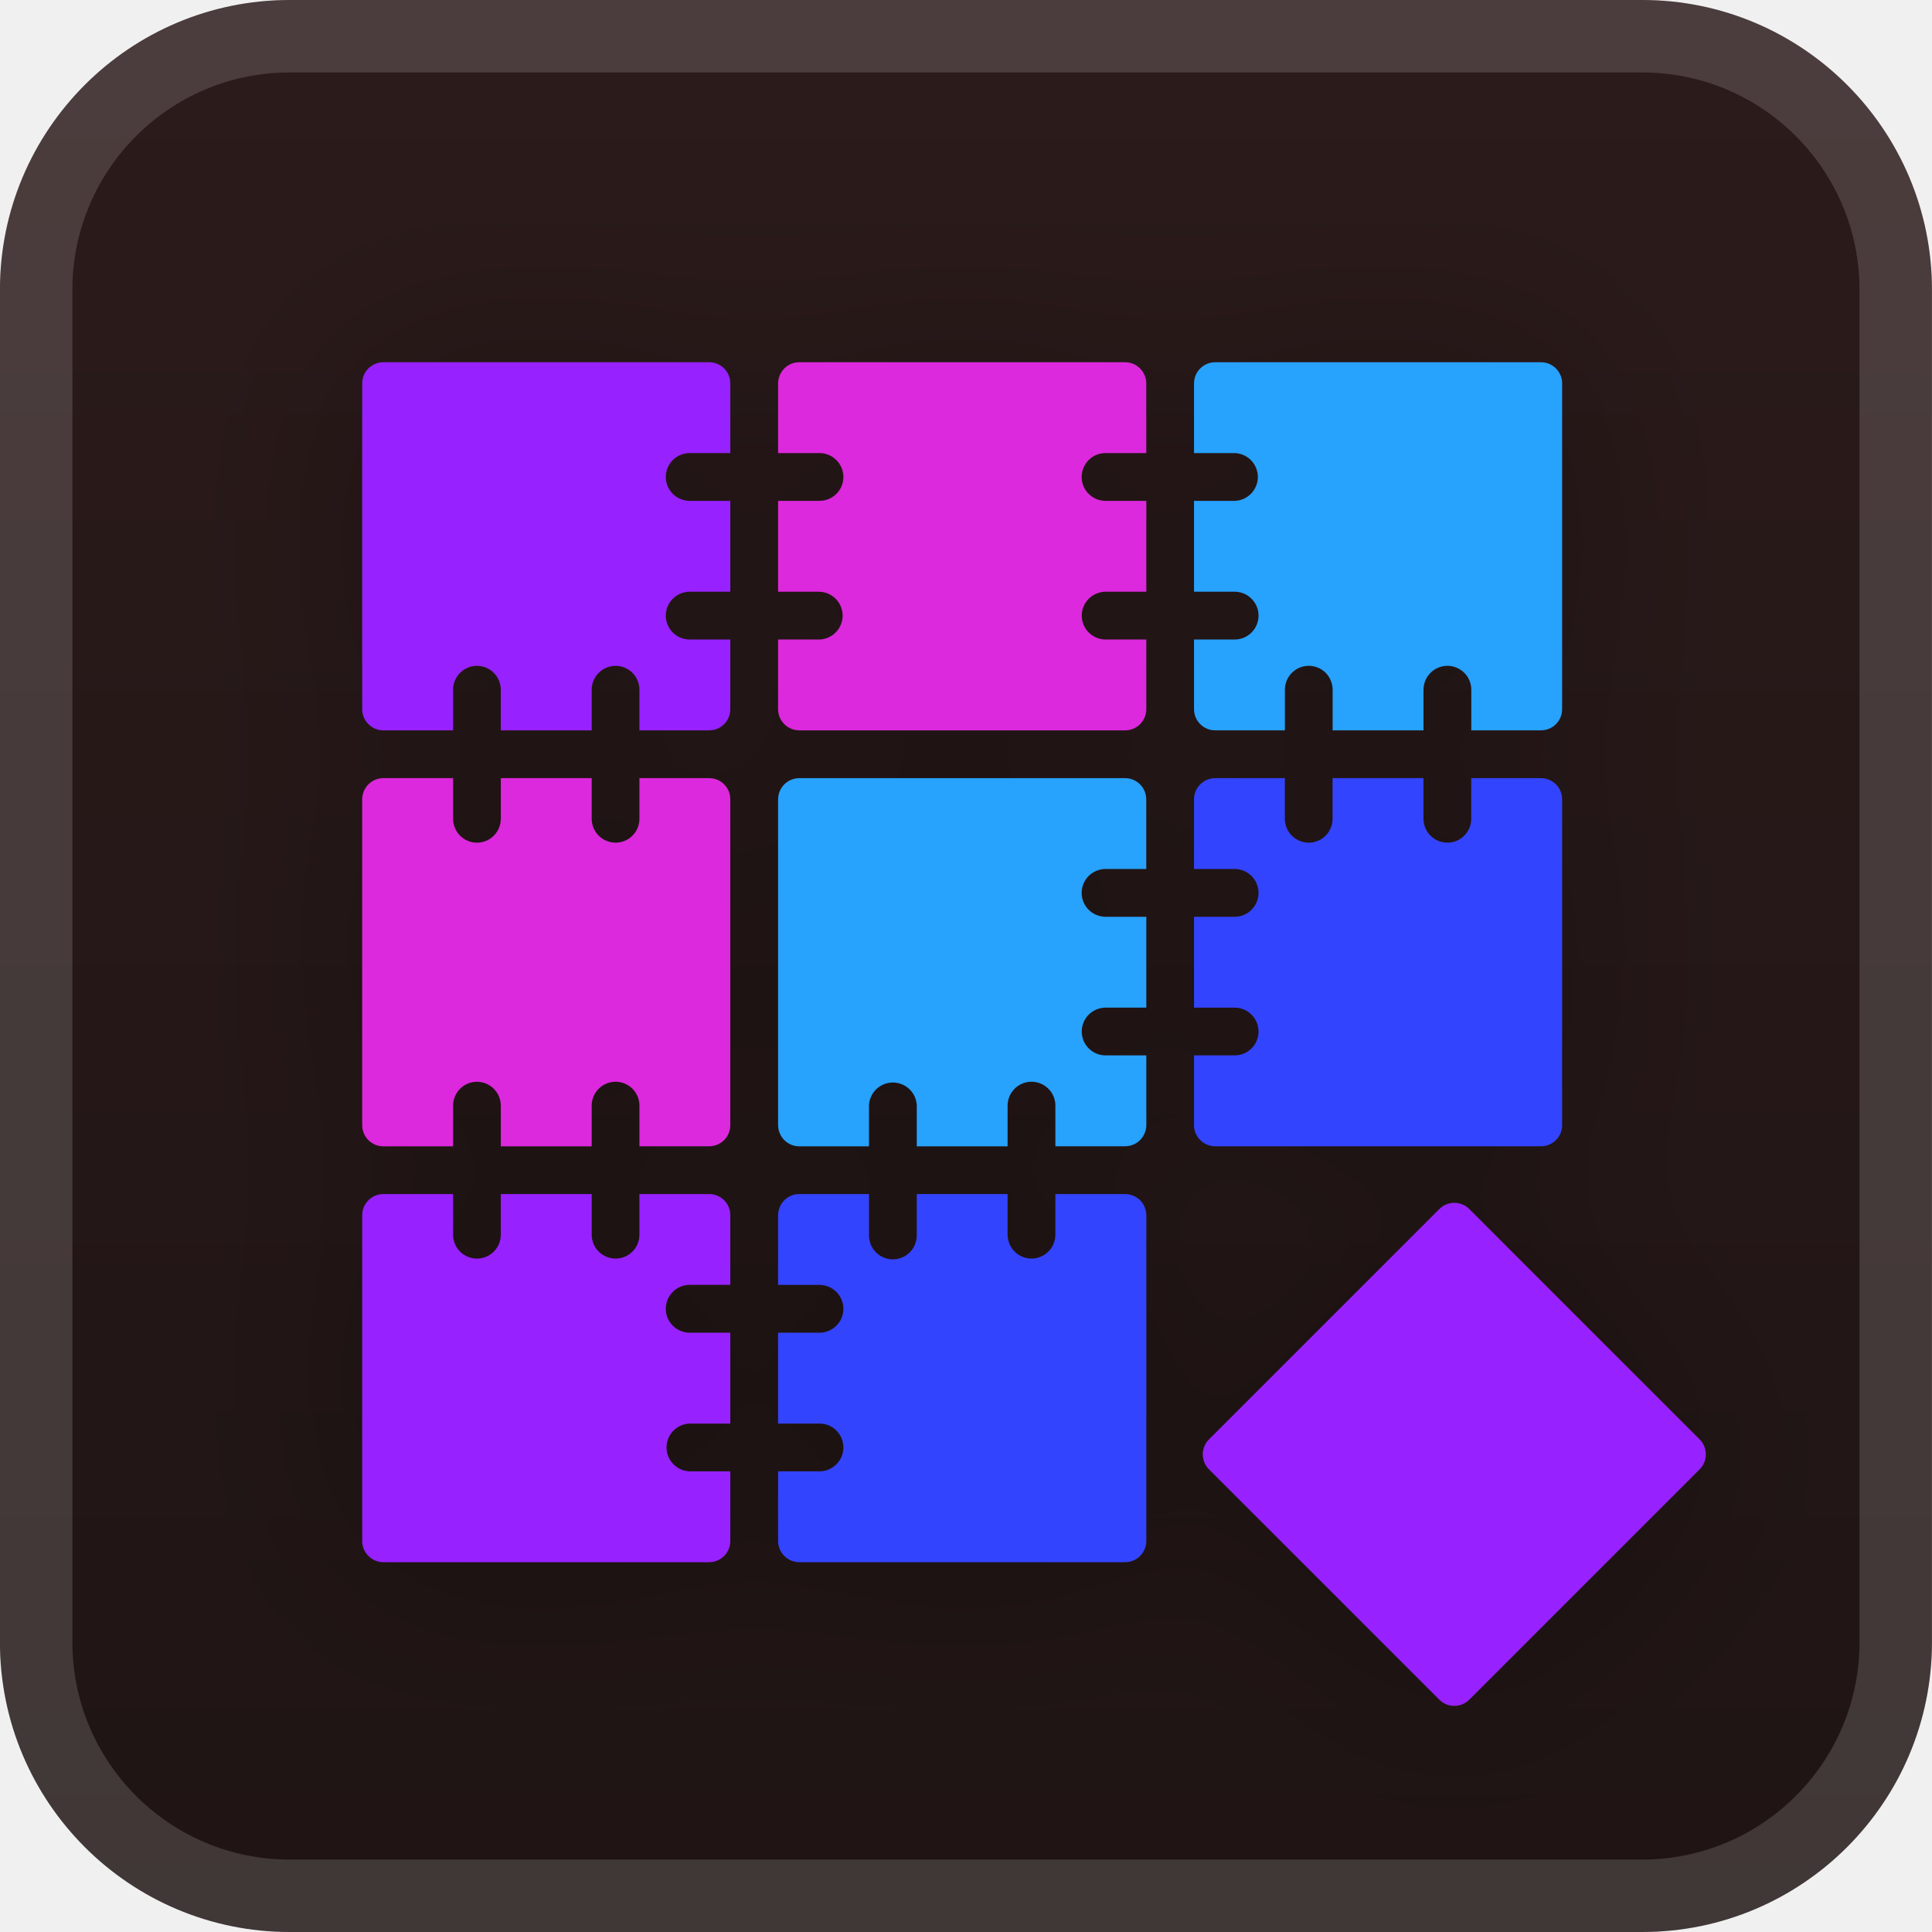
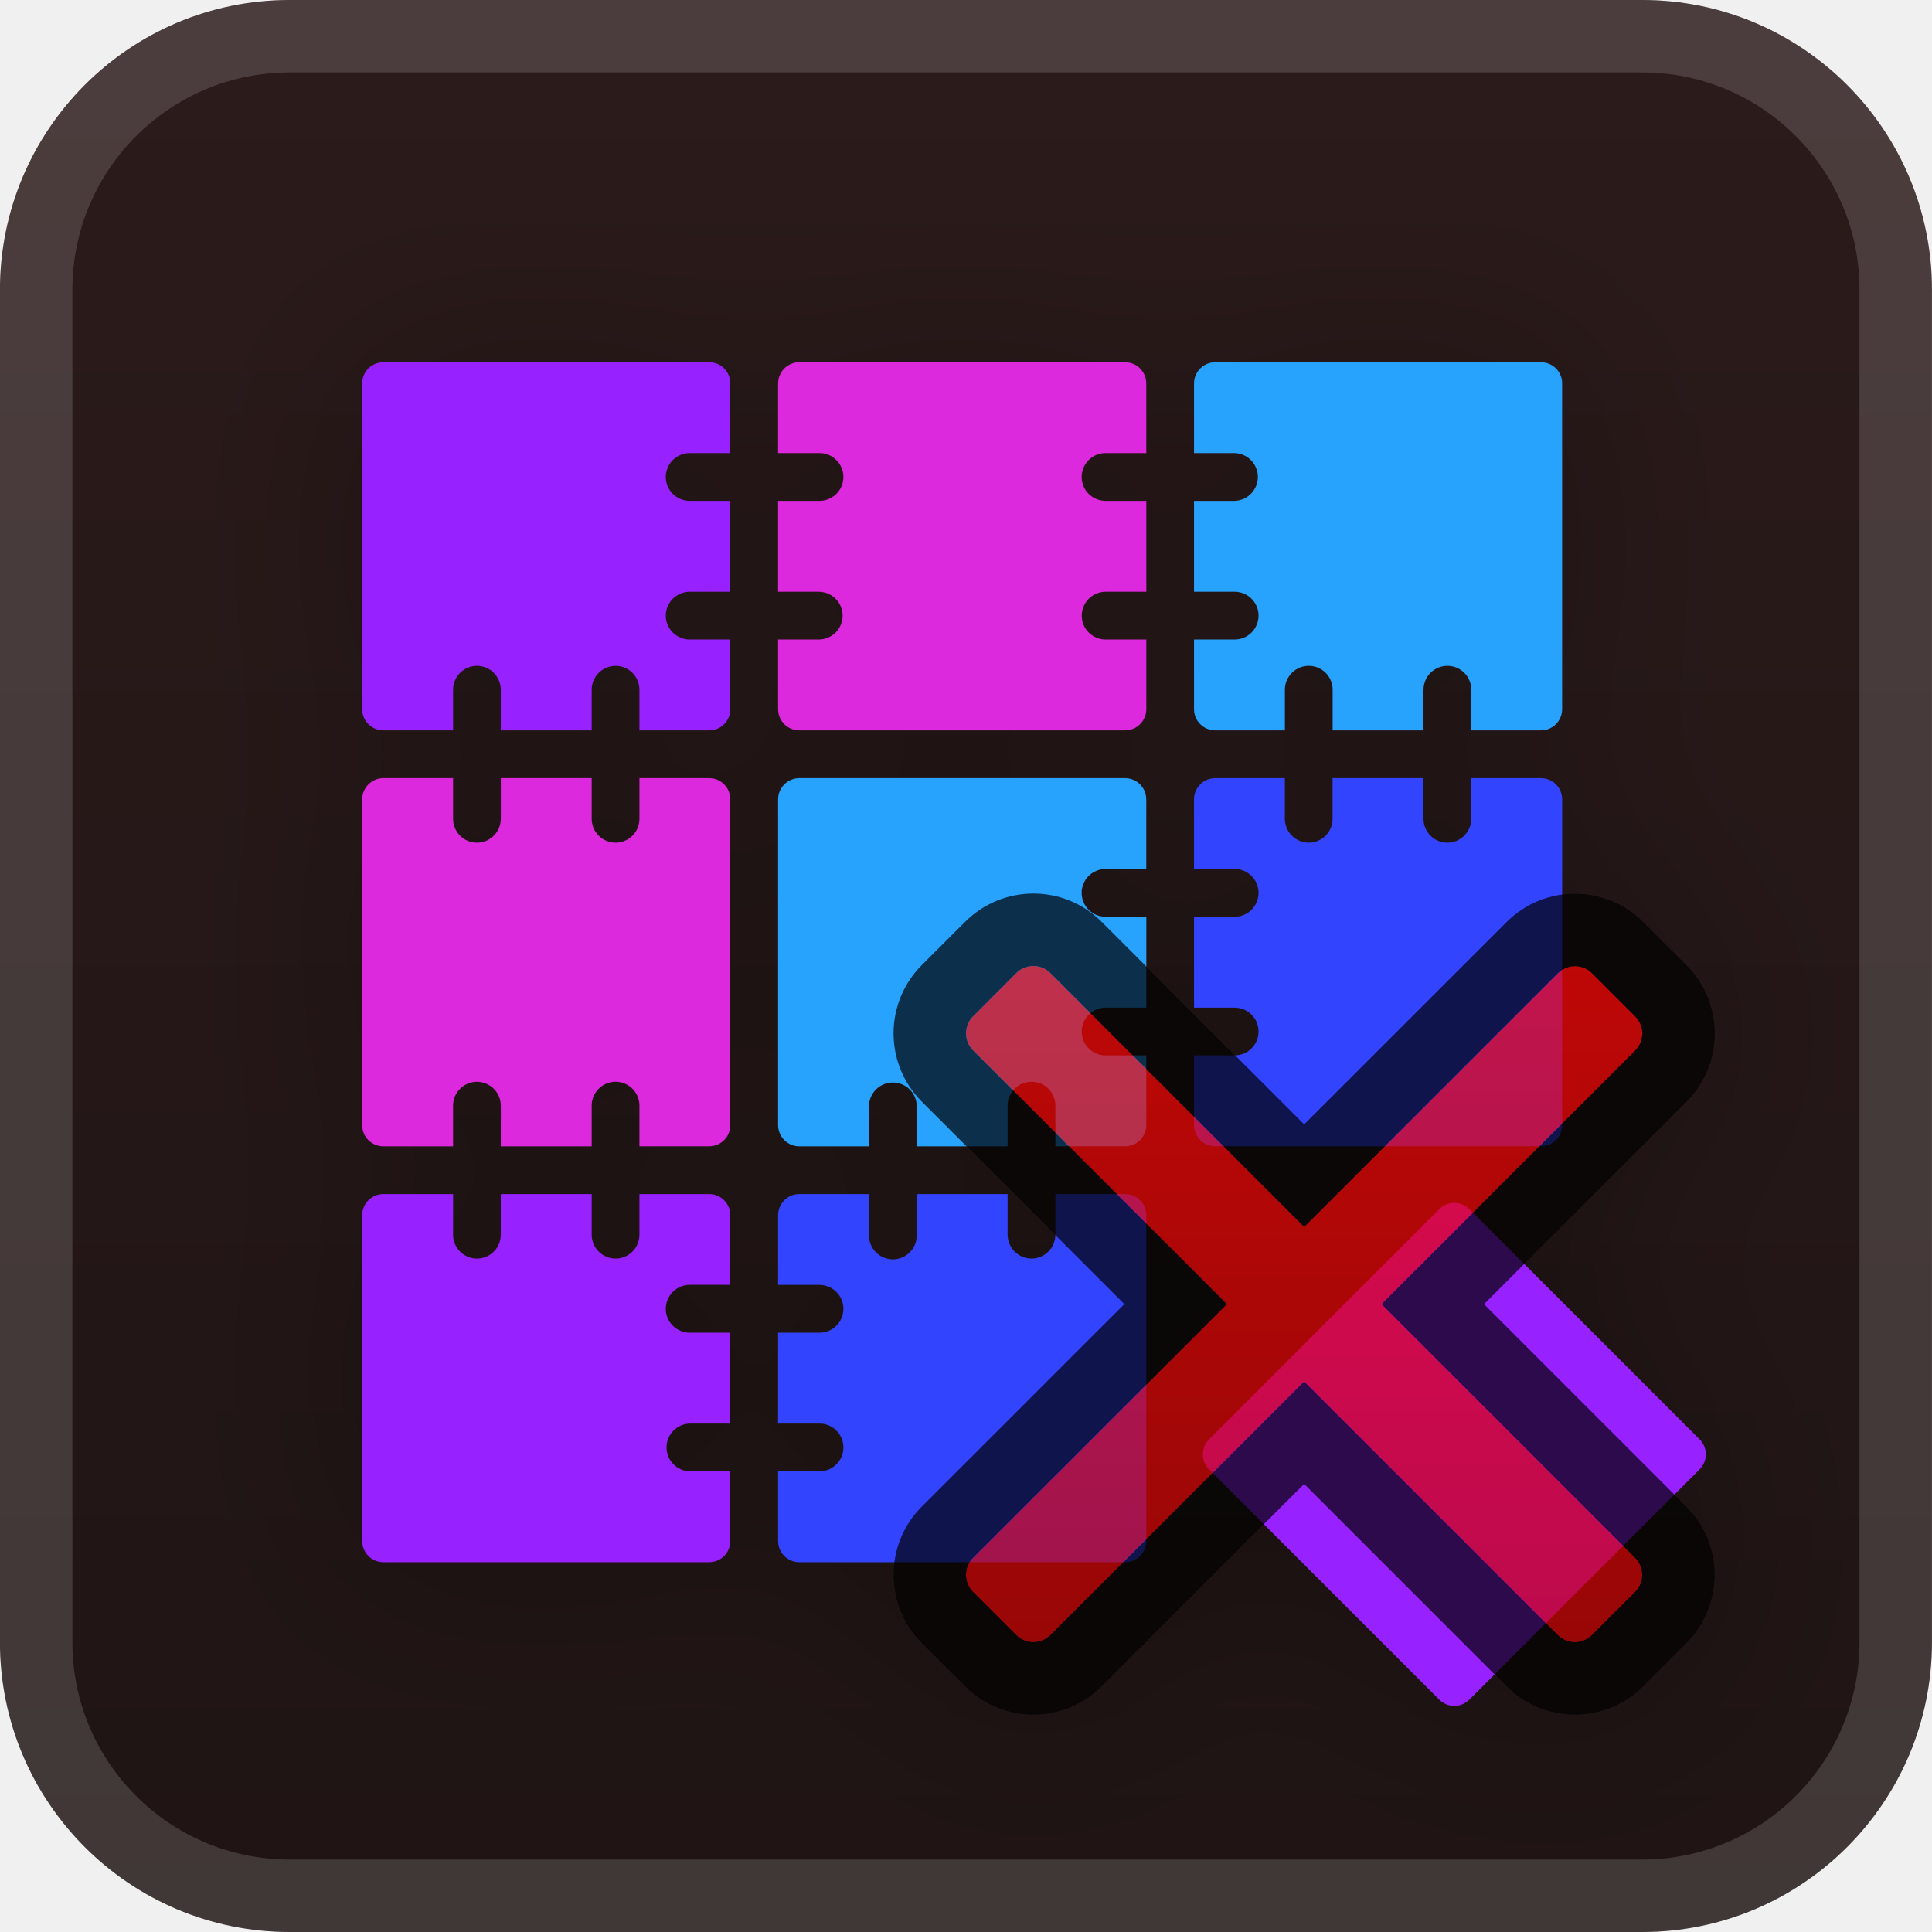
<svg xmlns="http://www.w3.org/2000/svg" width="40" height="40" viewBox="0 0 40 40" fill="none">
  <g clip-path="url(#clip0_28_3952)">
    <rect x="-0.001" y="-4.57764e-05" width="40" height="40" rx="6" fill="url(#paint0_linear_28_3952)" />
    <g filter="url(#filter0_d_28_3952)">
      <path d="M13.784 9.875C13.784 10.007 13.836 10.132 13.929 10.225C14.022 10.318 14.148 10.37 14.279 10.37H15.12V12.251H14.279C14.148 12.251 14.022 12.303 13.929 12.396C13.836 12.489 13.784 12.614 13.784 12.746C13.784 12.877 13.836 13.003 13.929 13.096C14.022 13.188 14.148 13.241 14.279 13.241H15.12V14.683C15.12 14.799 15.074 14.911 14.992 14.993C14.91 15.075 14.798 15.121 14.682 15.121H13.239V14.28C13.239 14.149 13.187 14.023 13.095 13.93C13.002 13.837 12.876 13.785 12.745 13.785C12.614 13.785 12.488 13.837 12.395 13.93C12.302 14.023 12.25 14.149 12.25 14.28V15.121H10.369V14.28C10.369 14.149 10.317 14.023 10.224 13.93C10.132 13.837 10.006 13.785 9.874 13.785C9.743 13.785 9.617 13.837 9.525 13.93C9.432 14.023 9.38 14.149 9.38 14.28V15.121H7.937C7.821 15.121 7.71 15.075 7.628 14.993C7.545 14.911 7.499 14.799 7.499 14.683V7.938C7.499 7.822 7.545 7.711 7.627 7.628C7.71 7.546 7.821 7.5 7.937 7.5H14.682C14.739 7.5 14.796 7.511 14.85 7.533C14.903 7.555 14.951 7.587 14.992 7.628C15.033 7.669 15.065 7.717 15.087 7.771C15.109 7.824 15.12 7.881 15.12 7.938V9.38H14.279C14.148 9.38 14.022 9.433 13.929 9.525C13.836 9.618 13.784 9.744 13.784 9.875Z" fill="#9722FF" />
      <path d="M22.394 9.875C22.394 10.007 22.446 10.133 22.539 10.225C22.632 10.318 22.758 10.37 22.889 10.37H23.733V12.251H22.891C22.76 12.251 22.634 12.303 22.541 12.396C22.448 12.489 22.396 12.614 22.396 12.746C22.396 12.877 22.448 13.003 22.541 13.096C22.634 13.188 22.76 13.241 22.891 13.241H23.733V14.683C23.732 14.799 23.686 14.911 23.604 14.993C23.522 15.075 23.41 15.121 23.294 15.121H16.549C16.433 15.121 16.321 15.075 16.239 14.993C16.157 14.911 16.11 14.799 16.11 14.683V13.241H16.951C17.082 13.241 17.208 13.188 17.301 13.096C17.394 13.003 17.446 12.877 17.446 12.746C17.446 12.614 17.394 12.489 17.301 12.396C17.208 12.303 17.082 12.251 16.951 12.251H16.11V10.37H16.951C17.018 10.372 17.084 10.361 17.145 10.337C17.207 10.313 17.264 10.277 17.311 10.231C17.359 10.185 17.397 10.129 17.423 10.068C17.449 10.007 17.462 9.942 17.462 9.875C17.462 9.809 17.449 9.743 17.423 9.682C17.397 9.621 17.359 9.566 17.311 9.52C17.264 9.473 17.207 9.437 17.145 9.413C17.084 9.389 17.018 9.378 16.951 9.38H16.11V7.938C16.11 7.881 16.122 7.824 16.144 7.771C16.166 7.717 16.198 7.669 16.239 7.628C16.279 7.587 16.328 7.555 16.381 7.533C16.434 7.511 16.491 7.5 16.549 7.5H23.293C23.409 7.5 23.521 7.546 23.603 7.628C23.685 7.711 23.732 7.822 23.732 7.938V9.38H22.89C22.825 9.38 22.761 9.393 22.7 9.417C22.64 9.442 22.585 9.479 22.539 9.525C22.493 9.571 22.456 9.625 22.432 9.686C22.407 9.746 22.394 9.81 22.394 9.875Z" fill="#DC29DD" />
      <path d="M32.342 7.938V14.683C32.342 14.799 32.296 14.911 32.214 14.993C32.132 15.075 32.02 15.121 31.904 15.121H30.462V14.28C30.462 14.149 30.41 14.023 30.317 13.93C30.224 13.837 30.098 13.785 29.967 13.785C29.836 13.785 29.71 13.837 29.617 13.93C29.524 14.023 29.472 14.149 29.472 14.28V15.121H27.591V14.28C27.591 14.149 27.539 14.023 27.447 13.93C27.354 13.837 27.228 13.785 27.097 13.785C26.965 13.785 26.84 13.837 26.747 13.93C26.654 14.023 26.602 14.149 26.602 14.28V15.121H25.16C25.043 15.121 24.932 15.075 24.85 14.993C24.767 14.911 24.721 14.799 24.721 14.683V13.241H25.563C25.694 13.241 25.82 13.188 25.912 13.096C26.005 13.003 26.057 12.877 26.057 12.746C26.057 12.614 26.005 12.489 25.912 12.396C25.82 12.303 25.694 12.251 25.563 12.251H24.721V10.37H25.563C25.691 10.366 25.813 10.312 25.903 10.22C25.992 10.127 26.043 10.004 26.043 9.875C26.043 9.747 25.992 9.623 25.903 9.53C25.813 9.438 25.691 9.384 25.563 9.38H24.721V7.938C24.721 7.822 24.767 7.711 24.85 7.628C24.932 7.546 25.043 7.5 25.16 7.5H31.904C31.962 7.5 32.019 7.511 32.072 7.533C32.125 7.555 32.173 7.587 32.214 7.628C32.255 7.669 32.287 7.717 32.309 7.771C32.331 7.824 32.343 7.881 32.342 7.938Z" fill="#27A2FD" />
      <path d="M15.12 16.549V23.294C15.12 23.351 15.109 23.408 15.087 23.462C15.065 23.515 15.033 23.563 14.992 23.604C14.951 23.645 14.903 23.677 14.85 23.699C14.796 23.721 14.739 23.732 14.682 23.732H13.239V22.891C13.239 22.759 13.187 22.634 13.095 22.541C13.002 22.448 12.876 22.396 12.745 22.396C12.614 22.396 12.488 22.448 12.395 22.541C12.302 22.634 12.25 22.759 12.25 22.891V23.733H10.369V22.892C10.369 22.76 10.317 22.635 10.224 22.542C10.132 22.449 10.006 22.397 9.874 22.397C9.743 22.397 9.617 22.449 9.525 22.542C9.432 22.635 9.38 22.76 9.38 22.892V23.733H7.937C7.821 23.733 7.71 23.687 7.627 23.605C7.545 23.522 7.499 23.411 7.499 23.295V16.549C7.499 16.433 7.545 16.322 7.628 16.239C7.71 16.157 7.821 16.111 7.937 16.111H9.38V16.952C9.38 17.083 9.432 17.209 9.525 17.302C9.617 17.395 9.743 17.447 9.874 17.447C10.006 17.447 10.132 17.395 10.224 17.302C10.317 17.209 10.369 17.083 10.369 16.952V16.111H12.25V16.952C12.25 17.083 12.302 17.209 12.395 17.302C12.488 17.395 12.614 17.447 12.745 17.447C12.876 17.447 13.002 17.395 13.095 17.302C13.187 17.209 13.239 17.083 13.239 16.952V16.111H14.682C14.739 16.111 14.796 16.122 14.85 16.144C14.903 16.166 14.951 16.198 14.992 16.239C15.033 16.28 15.065 16.328 15.087 16.381C15.109 16.435 15.12 16.492 15.12 16.549Z" fill="#DC29DD" />
      <path d="M22.394 18.486C22.394 18.617 22.446 18.743 22.539 18.836C22.632 18.929 22.758 18.981 22.889 18.981H23.733V20.862H22.891C22.76 20.862 22.634 20.914 22.541 21.007C22.448 21.099 22.396 21.225 22.396 21.357C22.396 21.488 22.448 21.614 22.541 21.706C22.634 21.799 22.76 21.851 22.891 21.851H23.733V23.294C23.733 23.41 23.686 23.521 23.604 23.604C23.522 23.686 23.41 23.732 23.294 23.732H21.851V22.891C21.851 22.759 21.799 22.634 21.706 22.541C21.613 22.448 21.487 22.396 21.356 22.396C21.225 22.396 21.099 22.448 21.006 22.541C20.913 22.634 20.861 22.759 20.861 22.891V23.733H18.981V22.892C18.977 22.763 18.923 22.641 18.83 22.551C18.738 22.462 18.614 22.412 18.486 22.412C18.357 22.412 18.233 22.462 18.141 22.551C18.049 22.641 17.995 22.763 17.991 22.892V23.733H16.549C16.491 23.733 16.434 23.722 16.381 23.7C16.328 23.678 16.279 23.645 16.239 23.605C16.198 23.564 16.166 23.516 16.144 23.462C16.122 23.409 16.11 23.352 16.11 23.295V16.549C16.11 16.433 16.157 16.321 16.239 16.239C16.321 16.157 16.433 16.111 16.549 16.111H23.293C23.409 16.111 23.521 16.157 23.603 16.239C23.685 16.322 23.731 16.433 23.732 16.549V17.991H22.89C22.825 17.991 22.761 18.004 22.7 18.029C22.64 18.054 22.585 18.09 22.539 18.136C22.493 18.182 22.457 18.236 22.432 18.297C22.407 18.357 22.394 18.421 22.394 18.486Z" fill="#27A2FD" />
      <path d="M32.342 16.549V23.294C32.343 23.351 32.331 23.408 32.309 23.462C32.287 23.515 32.255 23.563 32.214 23.604C32.173 23.645 32.125 23.677 32.072 23.699C32.019 23.721 31.962 23.732 31.904 23.732H25.16C25.043 23.732 24.932 23.686 24.85 23.604C24.767 23.521 24.721 23.41 24.721 23.294V21.851H25.563C25.694 21.851 25.82 21.799 25.912 21.706C26.005 21.614 26.057 21.488 26.057 21.357C26.057 21.225 26.005 21.099 25.912 21.007C25.82 20.914 25.694 20.862 25.563 20.862H24.721V18.981H25.563C25.694 18.981 25.82 18.929 25.912 18.836C26.005 18.743 26.057 18.617 26.057 18.486C26.057 18.355 26.005 18.229 25.912 18.136C25.82 18.044 25.694 17.991 25.563 17.991H24.721V16.549C24.721 16.433 24.767 16.322 24.85 16.239C24.932 16.157 25.043 16.111 25.16 16.111H26.601V16.952C26.601 17.083 26.653 17.209 26.746 17.302C26.839 17.395 26.965 17.447 27.096 17.447C27.227 17.447 27.353 17.395 27.446 17.302C27.538 17.209 27.59 17.083 27.59 16.952V16.111H29.471V16.952C29.471 17.083 29.523 17.209 29.616 17.302C29.709 17.395 29.835 17.447 29.966 17.447C30.097 17.447 30.223 17.395 30.316 17.302C30.409 17.209 30.461 17.083 30.461 16.952V16.111H31.903C31.961 16.111 32.018 16.122 32.071 16.144C32.124 16.166 32.173 16.198 32.214 16.239C32.255 16.28 32.287 16.328 32.309 16.381C32.331 16.434 32.342 16.492 32.342 16.549Z" fill="#3344FF" />
      <path d="M13.784 27.098C13.784 27.229 13.836 27.355 13.929 27.447C14.022 27.54 14.148 27.592 14.279 27.593H15.12V29.473H14.279C14.15 29.477 14.028 29.531 13.939 29.623C13.849 29.715 13.799 29.839 13.799 29.968C13.799 30.096 13.849 30.22 13.939 30.312C14.028 30.405 14.15 30.459 14.279 30.463H15.12V31.905C15.12 32.021 15.074 32.133 14.992 32.215C14.91 32.297 14.798 32.343 14.682 32.343H7.937C7.821 32.343 7.71 32.297 7.628 32.215C7.545 32.133 7.499 32.021 7.499 31.905V25.161C7.499 25.044 7.545 24.933 7.627 24.851C7.71 24.768 7.821 24.722 7.937 24.722H9.38V25.563C9.38 25.694 9.432 25.82 9.525 25.913C9.617 26.006 9.743 26.058 9.874 26.058C10.006 26.058 10.132 26.006 10.224 25.913C10.317 25.82 10.369 25.694 10.369 25.563V24.722H12.25V25.563C12.25 25.694 12.302 25.82 12.395 25.913C12.488 26.006 12.614 26.058 12.745 26.058C12.876 26.058 13.002 26.006 13.095 25.913C13.187 25.82 13.239 25.694 13.239 25.563V24.722H14.682C14.739 24.722 14.796 24.733 14.85 24.755C14.903 24.777 14.951 24.81 14.992 24.85C15.033 24.891 15.065 24.939 15.087 24.993C15.109 25.046 15.12 25.103 15.12 25.161V26.601H14.279C14.214 26.602 14.149 26.614 14.089 26.639C14.029 26.664 13.975 26.701 13.929 26.747C13.883 26.793 13.846 26.848 13.821 26.908C13.797 26.968 13.784 27.033 13.784 27.098Z" fill="#9722FF" />
      <path d="M23.733 25.161V31.905C23.732 32.021 23.686 32.133 23.604 32.215C23.522 32.297 23.41 32.343 23.294 32.343H16.549C16.433 32.343 16.321 32.297 16.239 32.215C16.157 32.133 16.11 32.021 16.11 31.905V30.463H16.951C17.018 30.465 17.084 30.453 17.145 30.43C17.207 30.406 17.264 30.369 17.311 30.323C17.359 30.277 17.397 30.222 17.423 30.161C17.449 30.1 17.462 30.034 17.462 29.968C17.462 29.901 17.449 29.836 17.423 29.775C17.397 29.713 17.359 29.658 17.311 29.612C17.264 29.566 17.207 29.53 17.145 29.506C17.084 29.482 17.018 29.471 16.951 29.473H16.11V27.593H16.951C17.018 27.595 17.084 27.583 17.145 27.559C17.207 27.535 17.264 27.499 17.311 27.453C17.359 27.407 17.397 27.352 17.423 27.291C17.449 27.229 17.462 27.164 17.462 27.097C17.462 27.031 17.449 26.965 17.423 26.904C17.397 26.843 17.359 26.788 17.311 26.742C17.264 26.696 17.207 26.66 17.145 26.636C17.084 26.612 17.018 26.6 16.951 26.602H16.11V25.161C16.11 25.103 16.122 25.046 16.144 24.993C16.166 24.939 16.198 24.891 16.239 24.85C16.279 24.81 16.328 24.777 16.381 24.755C16.434 24.733 16.491 24.722 16.549 24.722H17.991V25.563C17.988 25.629 18 25.695 18.024 25.757C18.048 25.819 18.084 25.876 18.13 25.923C18.176 25.971 18.231 26.009 18.293 26.035C18.354 26.06 18.419 26.074 18.486 26.074C18.552 26.074 18.618 26.06 18.679 26.035C18.74 26.009 18.795 25.971 18.841 25.923C18.887 25.876 18.924 25.819 18.947 25.757C18.971 25.695 18.983 25.629 18.981 25.563V24.722H20.861V25.563C20.861 25.628 20.874 25.692 20.899 25.752C20.924 25.812 20.96 25.867 21.006 25.913C21.052 25.959 21.107 25.995 21.167 26.02C21.227 26.045 21.291 26.058 21.356 26.058C21.421 26.058 21.485 26.045 21.545 26.02C21.605 25.995 21.66 25.959 21.706 25.913C21.752 25.867 21.788 25.812 21.813 25.752C21.838 25.692 21.851 25.628 21.851 25.563V24.722H23.293C23.351 24.722 23.408 24.733 23.461 24.755C23.515 24.777 23.563 24.809 23.604 24.85C23.645 24.891 23.677 24.939 23.699 24.993C23.721 25.046 23.733 25.103 23.733 25.161Z" fill="#3344FF" />
      <path d="M29.8 25.032L25.031 29.801C24.86 29.972 24.86 30.25 25.031 30.421L29.8 35.19C29.971 35.361 30.249 35.361 30.42 35.19L35.189 30.421C35.36 30.25 35.36 29.972 35.189 29.801L30.42 25.032C30.249 24.861 29.971 24.861 29.8 25.032Z" fill="#9722FF" />
+       <g opacity="0.7">
+         <mask id="path-12-outside-1_28_3952" maskUnits="userSpaceOnUse" x="18" y="18" width="18" height="18" fill="black">
+           <rect fill="white" x="18" y="18" width="18" height="18" />
+           <path fill-rule="evenodd" clip-rule="evenodd" d="M21.748 20.146C21.553 19.951 21.237 19.951 21.041 20.146L20.147 21.041C19.952 21.236 19.952 21.553 20.147 21.748L25.4 27.001L20.146 32.252C19.951 32.447 19.951 32.764 20.146 32.959L21.041 33.853C21.236 34.048 21.553 34.048 21.748 33.853L27.001 28.602L32.252 33.853C32.447 34.049 32.764 34.049 32.959 33.853L33.854 32.959C34.049 32.764 34.049 32.447 33.854 32.252L28.603 27.001L33.856 21.75C34.051 21.555 34.051 21.239 33.856 21.043L32.962 20.149C32.766 19.954 32.45 19.954 32.254 20.149L27.002 25.4L21.748 20.146Z" />
+         </mask>
+         <path fill-rule="evenodd" clip-rule="evenodd" d="M21.748 20.146C21.553 19.951 21.237 19.951 21.041 20.146L20.147 21.041C19.952 21.236 19.952 21.553 20.147 21.748L25.4 27.001L20.146 32.252C19.951 32.447 19.951 32.764 20.146 32.959L21.041 33.853C21.236 34.048 21.553 34.048 21.748 33.853L27.001 28.602L32.252 33.853C32.447 34.049 32.764 34.049 32.959 33.853L33.854 32.959C34.049 32.764 34.049 32.447 33.854 32.252L28.603 27.001L33.856 21.75C34.051 21.555 34.051 21.239 33.856 21.043L32.962 20.149C32.766 19.954 32.45 19.954 32.254 20.149L27.002 25.4L21.748 20.146Z" fill="url(#paint1_linear_28_3952)" />
+         <path d="M21.041 20.146L19.981 19.086L19.981 19.086L21.041 20.146ZM21.748 20.146L22.809 19.086L22.809 19.086L21.748 20.146ZM20.147 21.041L21.208 22.102L21.208 22.102L20.147 21.041ZM20.147 21.748L21.208 20.687L21.208 20.687L20.147 21.748ZM25.4 27.001L26.46 28.062L27.521 27.001L26.46 25.94L25.4 27.001ZM20.146 32.252L21.207 33.313L21.207 33.313L20.146 32.252ZM20.146 32.959L21.207 31.898L21.207 31.898L20.146 32.959ZM21.041 33.853L19.981 34.914L19.981 34.914L21.041 33.853ZM21.748 33.853L20.688 32.792L20.688 32.792L21.748 33.853ZM27.001 28.602L28.062 27.542L27.002 26.481L25.941 27.541L27.001 28.602ZM32.252 33.853L31.191 34.914L31.191 34.914L32.252 33.853ZM32.959 33.853L34.02 34.914L34.02 34.914L32.959 33.853ZM33.854 32.959L32.793 31.898L32.793 31.898L33.854 32.959ZM33.854 32.252L32.793 33.312L32.793 33.312L33.854 32.252ZM28.603 27.001L27.543 25.94L26.482 27.001L27.542 28.062L28.603 27.001ZM33.856 21.75L32.796 20.689L32.796 20.689L33.856 21.75ZM33.856 21.043L34.917 19.983L34.917 19.983L33.856 21.043ZM32.962 20.149L31.901 21.21L31.901 21.21L32.962 20.149ZM32.254 20.149L31.194 19.088L31.194 19.088L32.254 20.149ZM27.002 25.4L25.941 26.46L27.001 27.521L28.062 26.46L27.002 25.4ZM22.102 21.207C21.712 21.598 21.078 21.598 20.688 21.207L22.809 19.086C22.028 18.305 20.762 18.305 19.981 19.086L22.102 21.207ZM21.208 22.102L22.102 21.207L19.981 19.086L19.086 19.98L21.208 22.102ZM21.208 20.687C21.598 21.078 21.598 21.711 21.208 22.102L19.086 19.98C18.305 20.761 18.305 22.028 19.086 22.809L21.208 20.687ZM26.46 25.94L21.208 20.687L19.086 22.809L24.339 28.061L26.46 25.94ZM21.207 33.313L26.46 28.062L24.339 25.94L19.086 31.191L21.207 33.313ZM21.207 31.898C21.598 32.289 21.598 32.922 21.207 33.313L19.086 31.191C18.305 31.972 18.305 33.239 19.086 34.02L21.207 31.898ZM22.102 32.792L21.207 31.898L19.086 34.02L19.981 34.914L22.102 32.792ZM20.688 32.792C21.078 32.402 21.711 32.402 22.102 32.792L19.981 34.914C20.762 35.695 22.028 35.695 22.809 34.914L20.688 32.792ZM25.941 27.541L20.688 32.792L22.809 34.914L28.062 29.663L25.941 27.541ZM33.313 32.793L28.062 27.542L25.941 29.663L31.191 34.914L33.313 32.793ZM31.898 32.793C32.289 32.402 32.922 32.402 33.313 32.793L31.191 34.914C31.973 35.695 33.239 35.695 34.02 34.914L31.898 32.793ZM32.793 31.898L31.898 32.793L34.02 34.914L34.914 34.02L32.793 31.898ZM32.793 33.312C32.402 32.922 32.402 32.289 32.793 31.898L34.914 34.02C35.695 33.239 35.695 31.972 34.914 31.191L32.793 33.312ZM27.542 28.062L32.793 33.312L34.914 31.191L29.664 25.941L27.542 28.062ZM32.796 20.689L27.543 25.94L29.664 28.062L34.917 22.811L32.796 20.689ZM32.796 22.104C32.405 21.714 32.405 21.08 32.796 20.689L34.917 22.811C35.698 22.03 35.698 20.764 34.917 19.983L32.796 22.104ZM31.901 21.21L32.796 22.104L34.917 19.983L34.022 19.088L31.901 21.21ZM33.315 21.21C32.924 21.6 32.291 21.6 31.901 21.21L34.022 19.088C33.241 18.308 31.975 18.308 31.194 19.088L33.315 21.21ZM28.062 26.46L33.315 21.21L31.194 19.088L25.941 24.339L28.062 26.46ZM20.688 21.207L25.941 26.46L28.062 24.339L22.809 19.086L20.688 21.207Z" fill="black" mask="url(#path-12-outside-1_28_3952)" />
+       </g>
    </g>
  </g>
  <rect x="0.749" y="0.75" width="38.5" height="38.5" rx="5.25" stroke="white" stroke-opacity="0.15" stroke-width="1.5" />
  <defs>
-     <filter id="filter0_d_28_3952" x="1.999" y="2" width="37.318" height="37.318" filterUnits="userSpaceOnUse" color-interpolation-filters="sRGB">
+     <filter id="filter0_d_28_3952" x="1.999" y="2" width="37.503" height="37.5" filterUnits="userSpaceOnUse" color-interpolation-filters="sRGB">
      <feFlood flood-opacity="0" result="BackgroundImageFix" />
      <feColorMatrix in="SourceAlpha" type="matrix" values="0 0 0 0 0 0 0 0 0 0 0 0 0 0 0 0 0 0 127 0" result="hardAlpha" />
      <feOffset />
      <feGaussianBlur stdDeviation="2" />
      <feComposite in2="hardAlpha" operator="out" />
      <feColorMatrix type="matrix" values="0 0 0 0 0 0 0 0 0 0 0 0 0 0 0 0 0 0 0.25 0" />
      <feBlend mode="normal" in2="BackgroundImageFix" result="effect1_dropShadow_28_3952" />
      <feBlend mode="normal" in="SourceGraphic" in2="effect1_dropShadow_28_3952" result="shape" />
    </filter>
    <linearGradient id="paint0_linear_28_3952" x1="19.999" y1="-4.57764e-05" x2="19.999" y2="40" gradientUnits="userSpaceOnUse">
      <stop stop-color="#2C1B1B" />
      <stop offset="1" stop-color="#1F1414" />
    </linearGradient>
+     <linearGradient id="paint1_linear_28_3952" x1="27.001" y1="20" x2="27.001" y2="34" gradientUnits="userSpaceOnUse">
+       <stop stop-color="#FF0000" />
+       <stop offset="1" stop-color="#CC0000" />
+     </linearGradient>
    <clipPath id="clip0_28_3952">
      <rect x="-0.001" y="-4.57764e-05" width="40" height="40" rx="6" fill="white" />
    </clipPath>
  </defs>
</svg>
